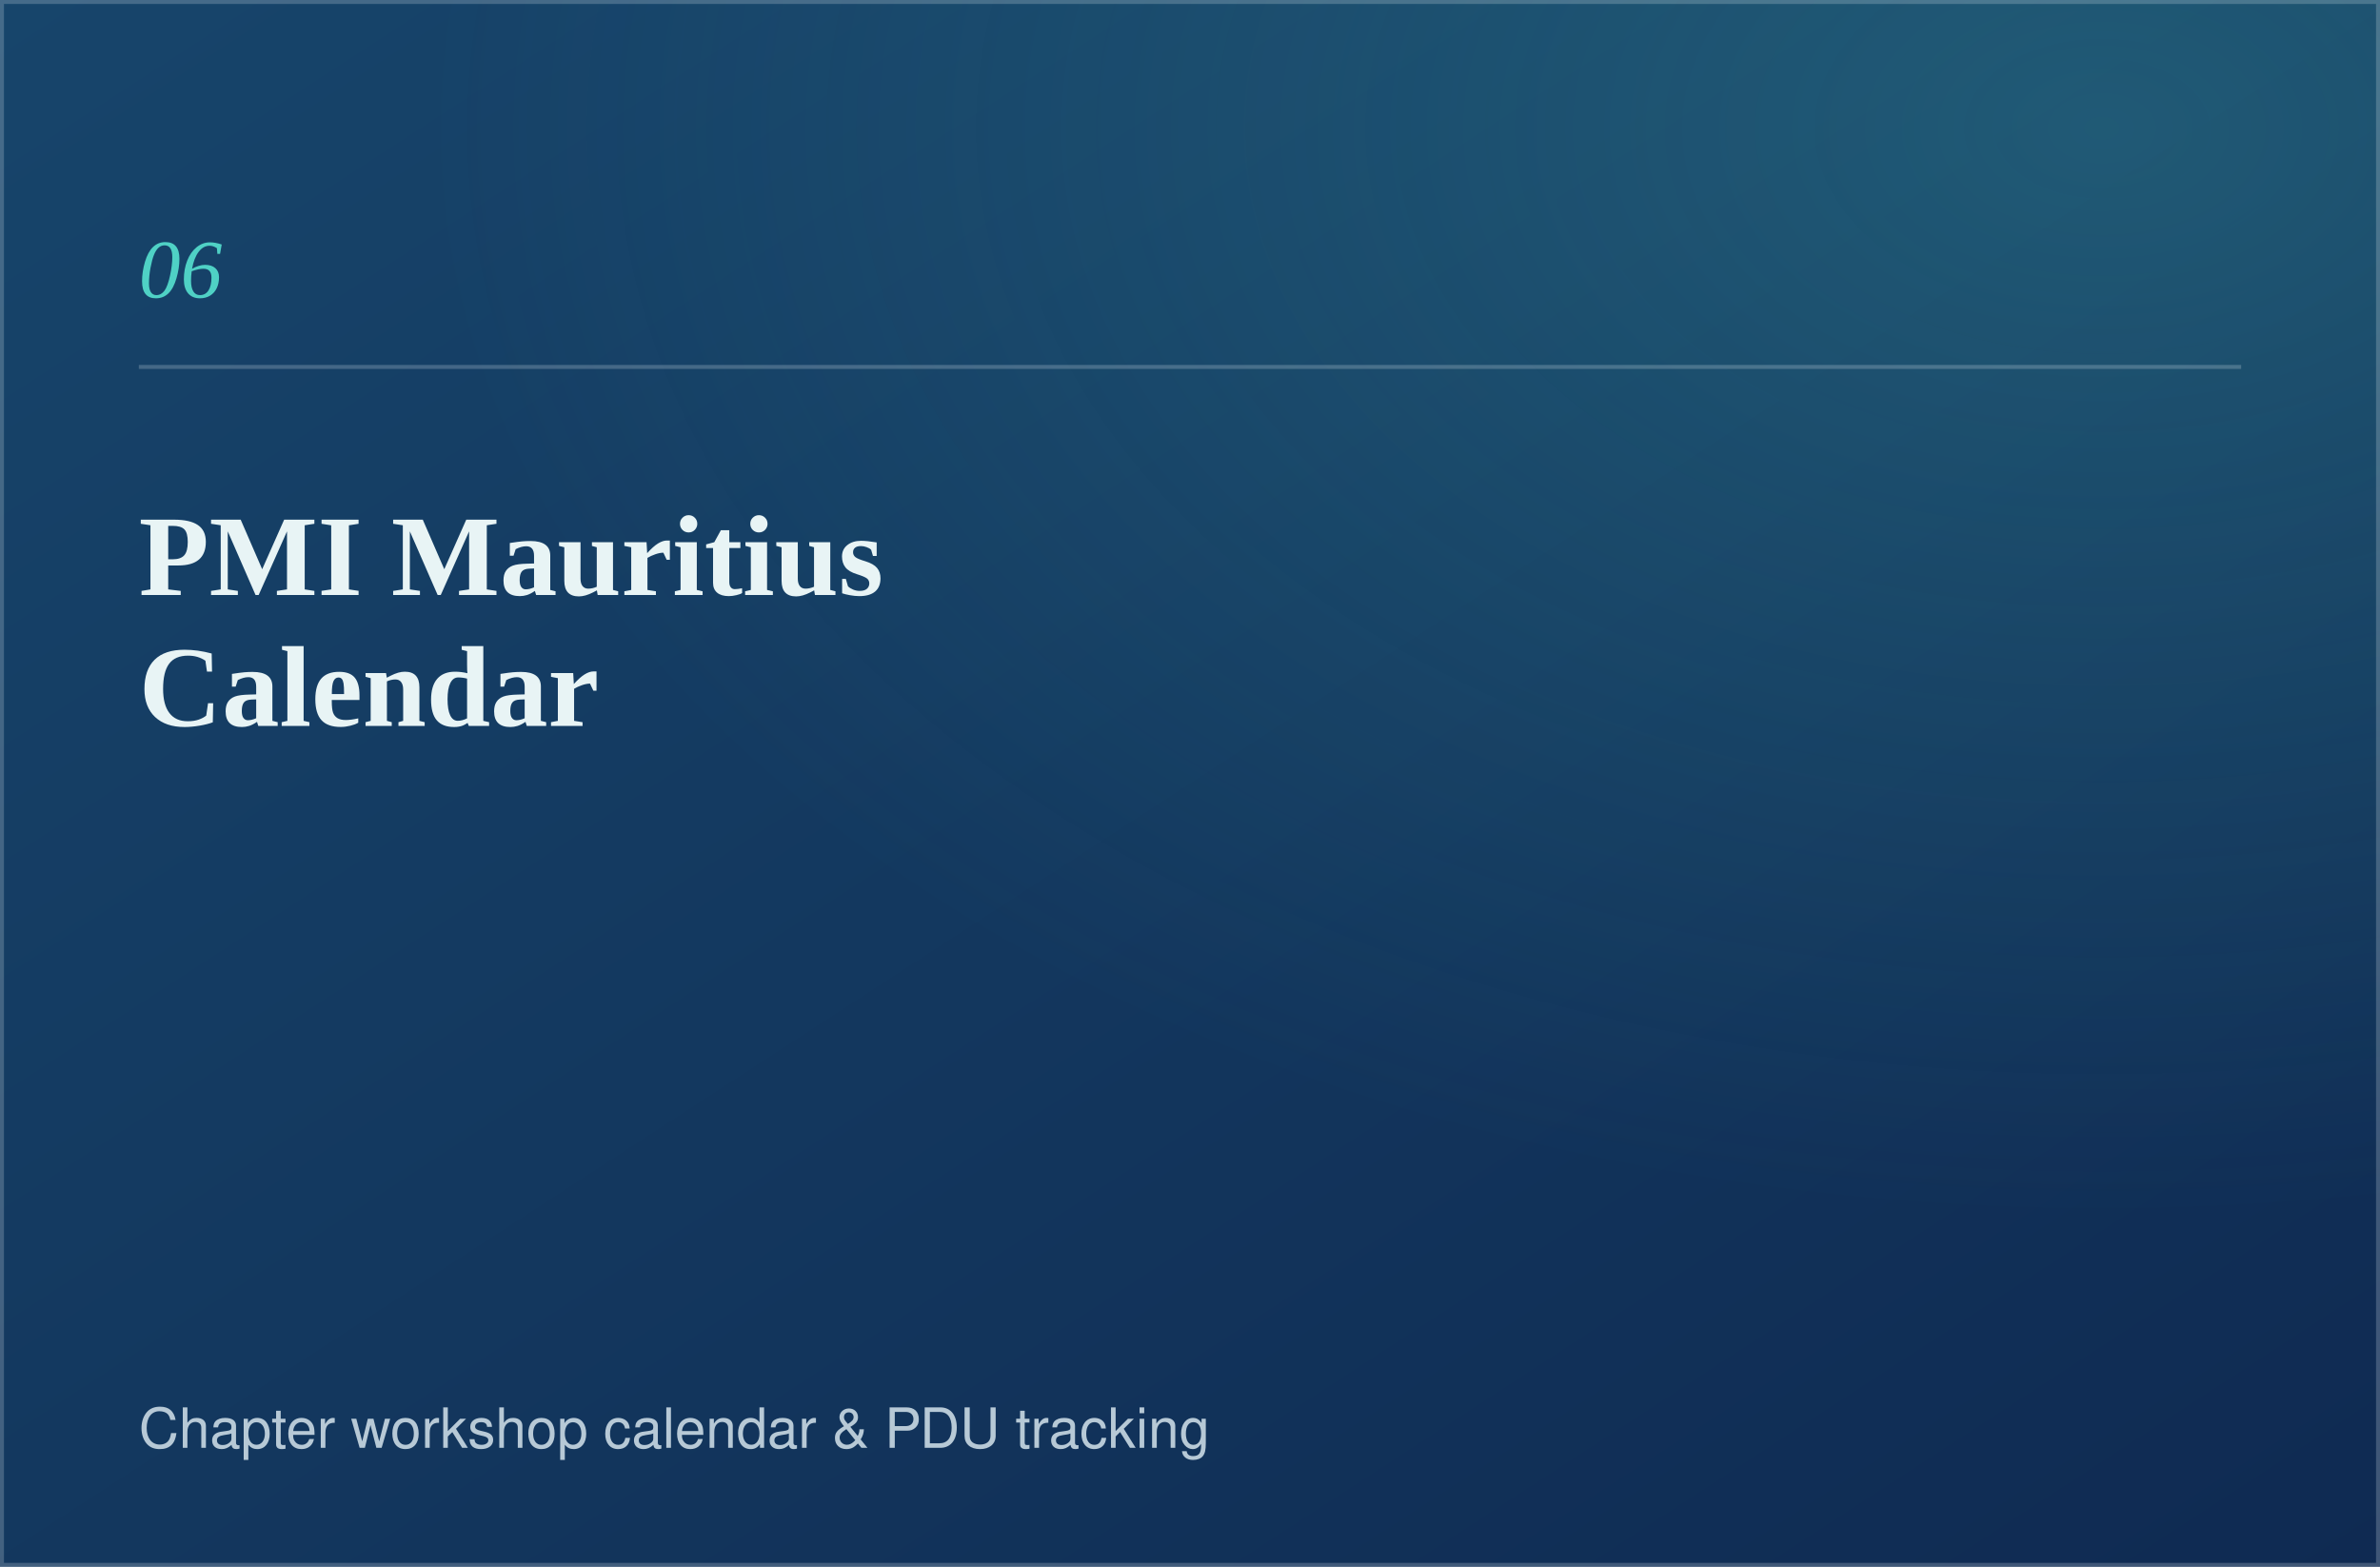
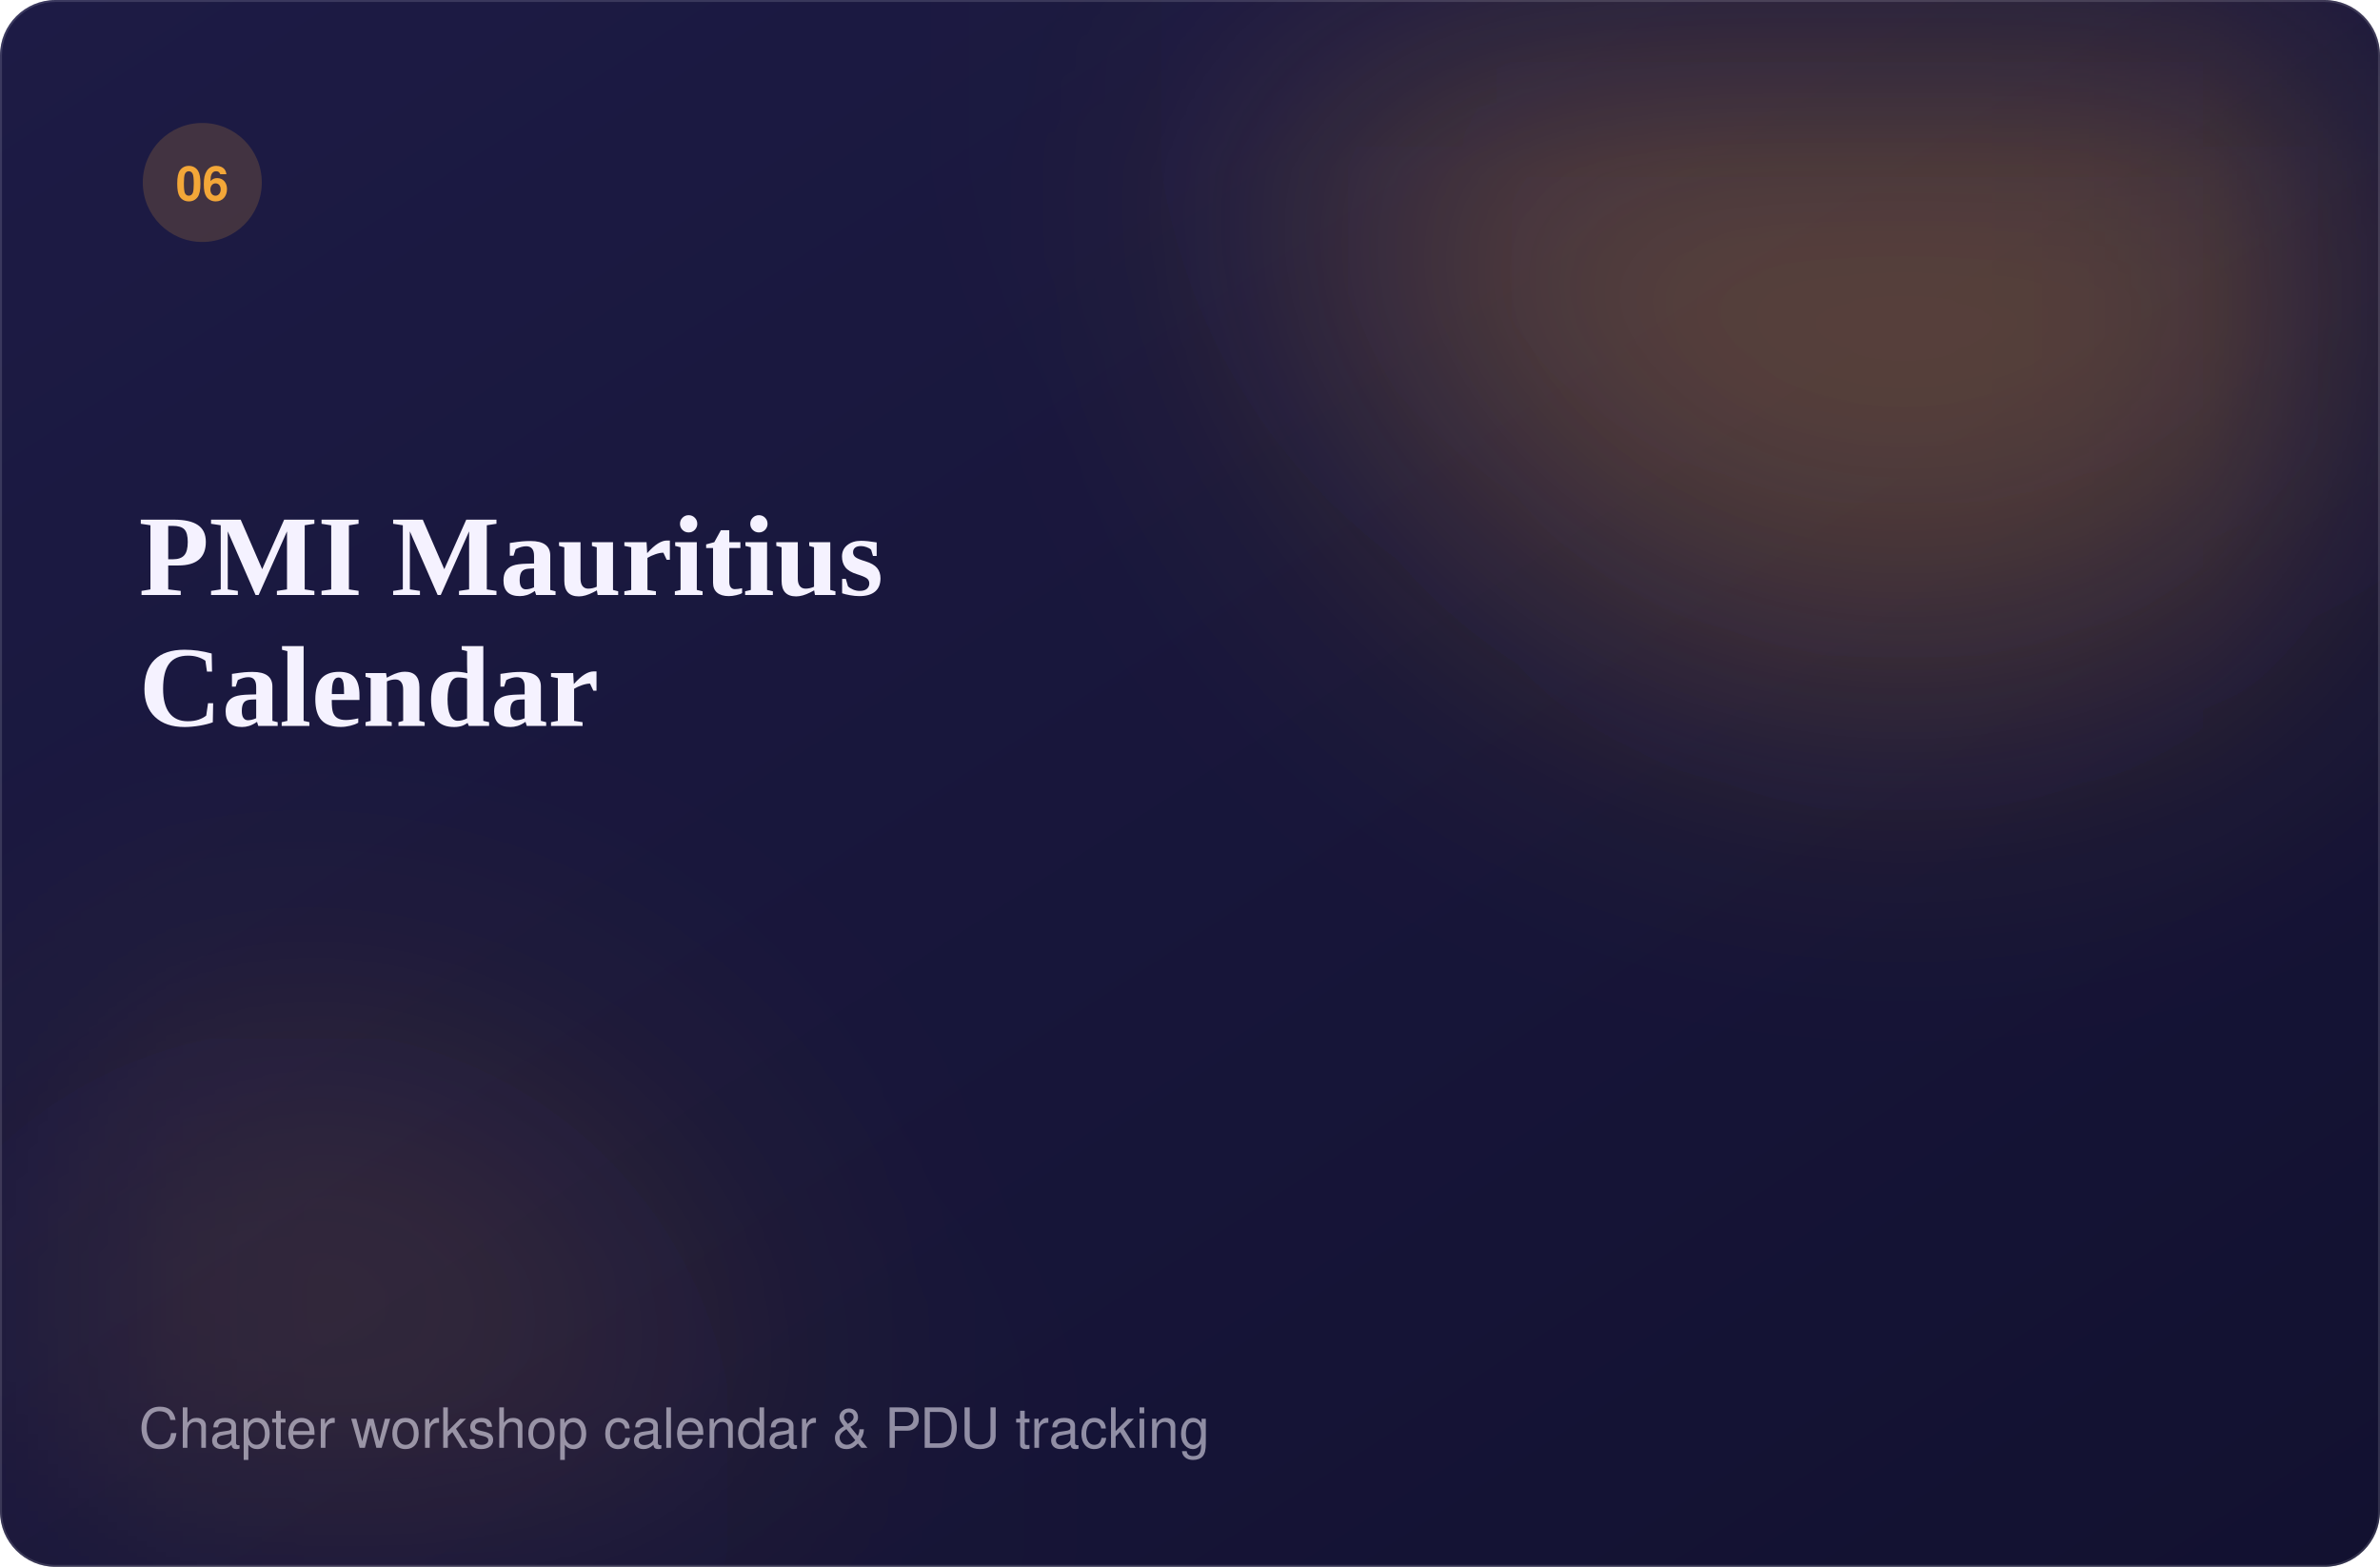
<svg xmlns="http://www.w3.org/2000/svg" width="1200" height="790" viewBox="0 0 1200 790">
  <defs>
    <linearGradient id="bg" x1="0%" y1="0%" x2="100%" y2="100%">
-       <stop offset="0%" stop-color="#17456B" />
-       <stop offset="100%" stop-color="#0F2A52" />
+       <stop offset="0%" stop-color="#1D1B45" />
+       <stop offset="100%" stop-color="#121130" />
    </linearGradient>
-     <radialGradient id="glow" cx="88%" cy="8%" r="70%">
-       <stop offset="0%" stop-color="rgba(79,209,197,0.22)" />
-       <stop offset="100%" stop-color="rgba(79,209,197,0)" />
-     </radialGradient>
+     <clipPath id="card">
+       <rect width="1200" height="790" rx="28" ry="28" />
+     </clipPath>
+     <filter id="soft" x="-50%" y="-50%" width="200%" height="200%">
+       <feGaussianBlur stdDeviation="90" />
+     </filter>
  </defs>
-   <rect width="1200" height="790" fill="url(#bg)" />
-   <rect width="1200" height="790" fill="url(#glow)" />
-   <rect x="1" y="1" width="1198" height="788" fill="none" stroke="rgba(232,244,245,0.22)" stroke-width="2" />
-   <text x="70" y="150" font-family="Georgia, 'Times New Roman', serif" font-size="42" font-style="italic" fill="#4FD1C5">06</text>
-   <line x1="70" y1="185" x2="1130" y2="185" stroke="rgba(232,244,245,0.22)" stroke-width="2" />
-   <text x="70" y="300" font-family="Georgia, 'Times New Roman', serif" font-size="58" font-weight="700" fill="#E8F4F5">
-     <tspan x="70" dy="0">PMI Mauritius</tspan>
-     <tspan x="70" dy="66">Calendar</tspan>
-   </text>
-   <text x="70" y="730" font-family="Helvetica, Arial, sans-serif" font-size="28" fill="#B7C9D6">Chapter workshop calendar &amp; PDU tracking</text>
+   <g clip-path="url(#card)">
+     <rect width="1200" height="790" fill="url(#bg)" />
+     <g filter="url(#soft)">
+       <circle cx="960" cy="40" r="300" fill="rgba(243,167,56,0.30)" />
+       <circle cx="150" cy="740" r="220" fill="rgba(243,167,56,0.14)" />
+     </g>
+     <rect x="0.5" y="0.5" width="1199" height="789" rx="27.5" ry="27.5" fill="none" stroke="rgba(245,242,255,0.14)" stroke-width="1" />
+     <circle cx="102" cy="92" r="30" fill="rgba(243,167,56,0.18)" />
+     <text x="102" y="101" font-family="'Plex Sans', Helvetica, Arial, sans-serif" font-size="24" font-weight="700" fill="#F3A738" text-anchor="middle">06</text>
+     <text x="70" y="300" font-family="Georgia, 'Times New Roman', serif" font-size="58" font-weight="700" fill="#F5F2FF">
+       <tspan x="70" dy="0">PMI Mauritius</tspan>
+       <tspan x="70" dy="66">Calendar</tspan>
+     </text>
+     <text x="70" y="730" font-family="Helvetica, Arial, sans-serif" font-size="28" fill="rgba(245,242,255,0.55)">Chapter workshop calendar &amp; PDU tracking</text>
+   </g>
</svg>
